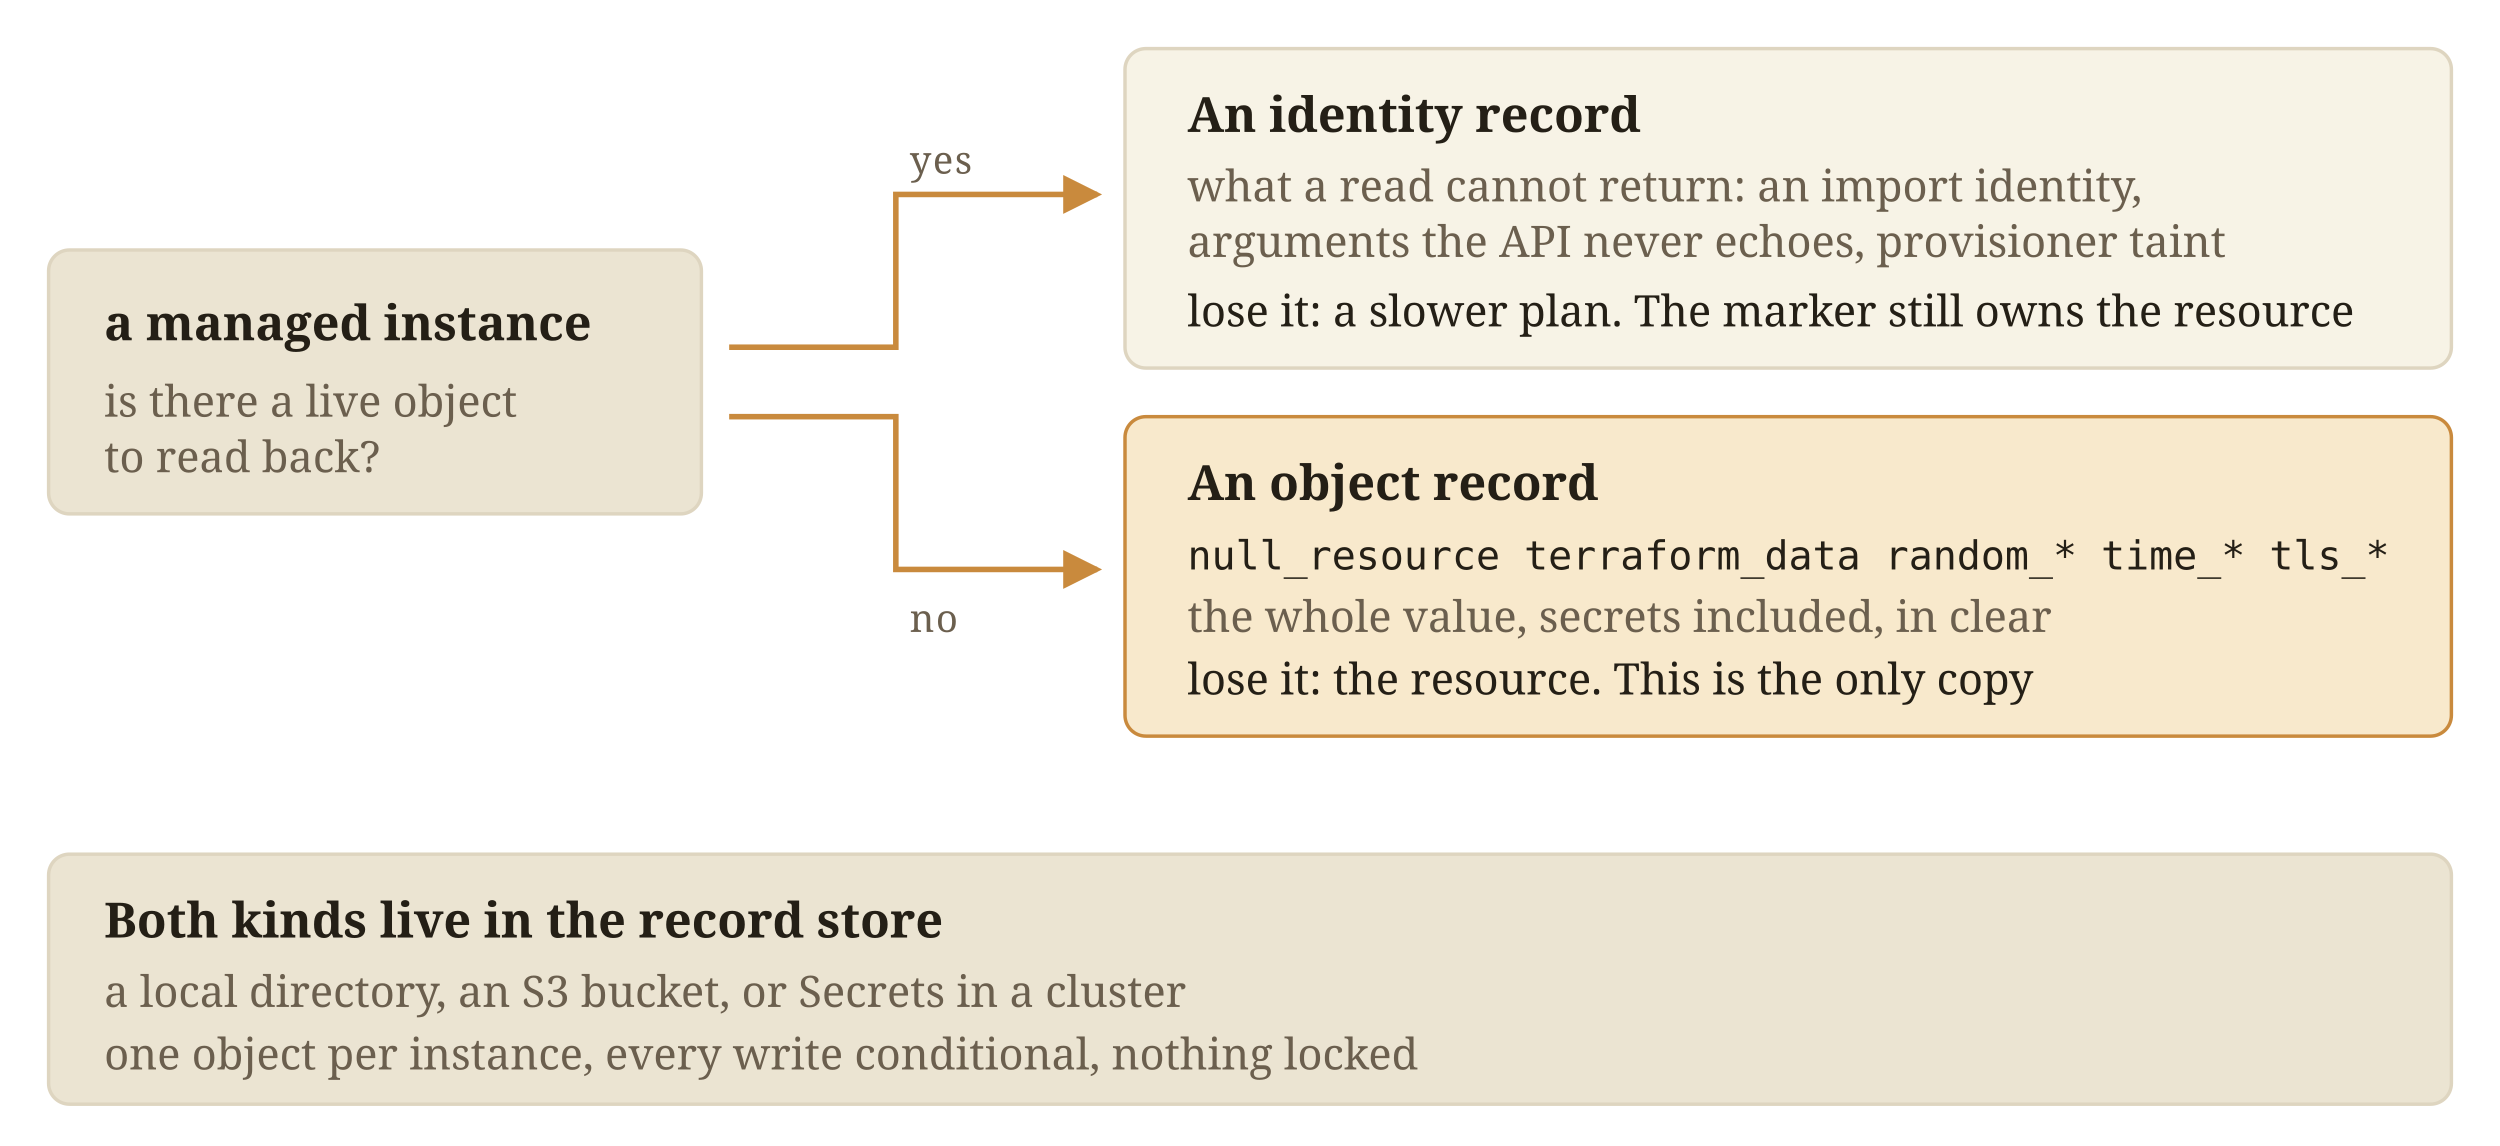
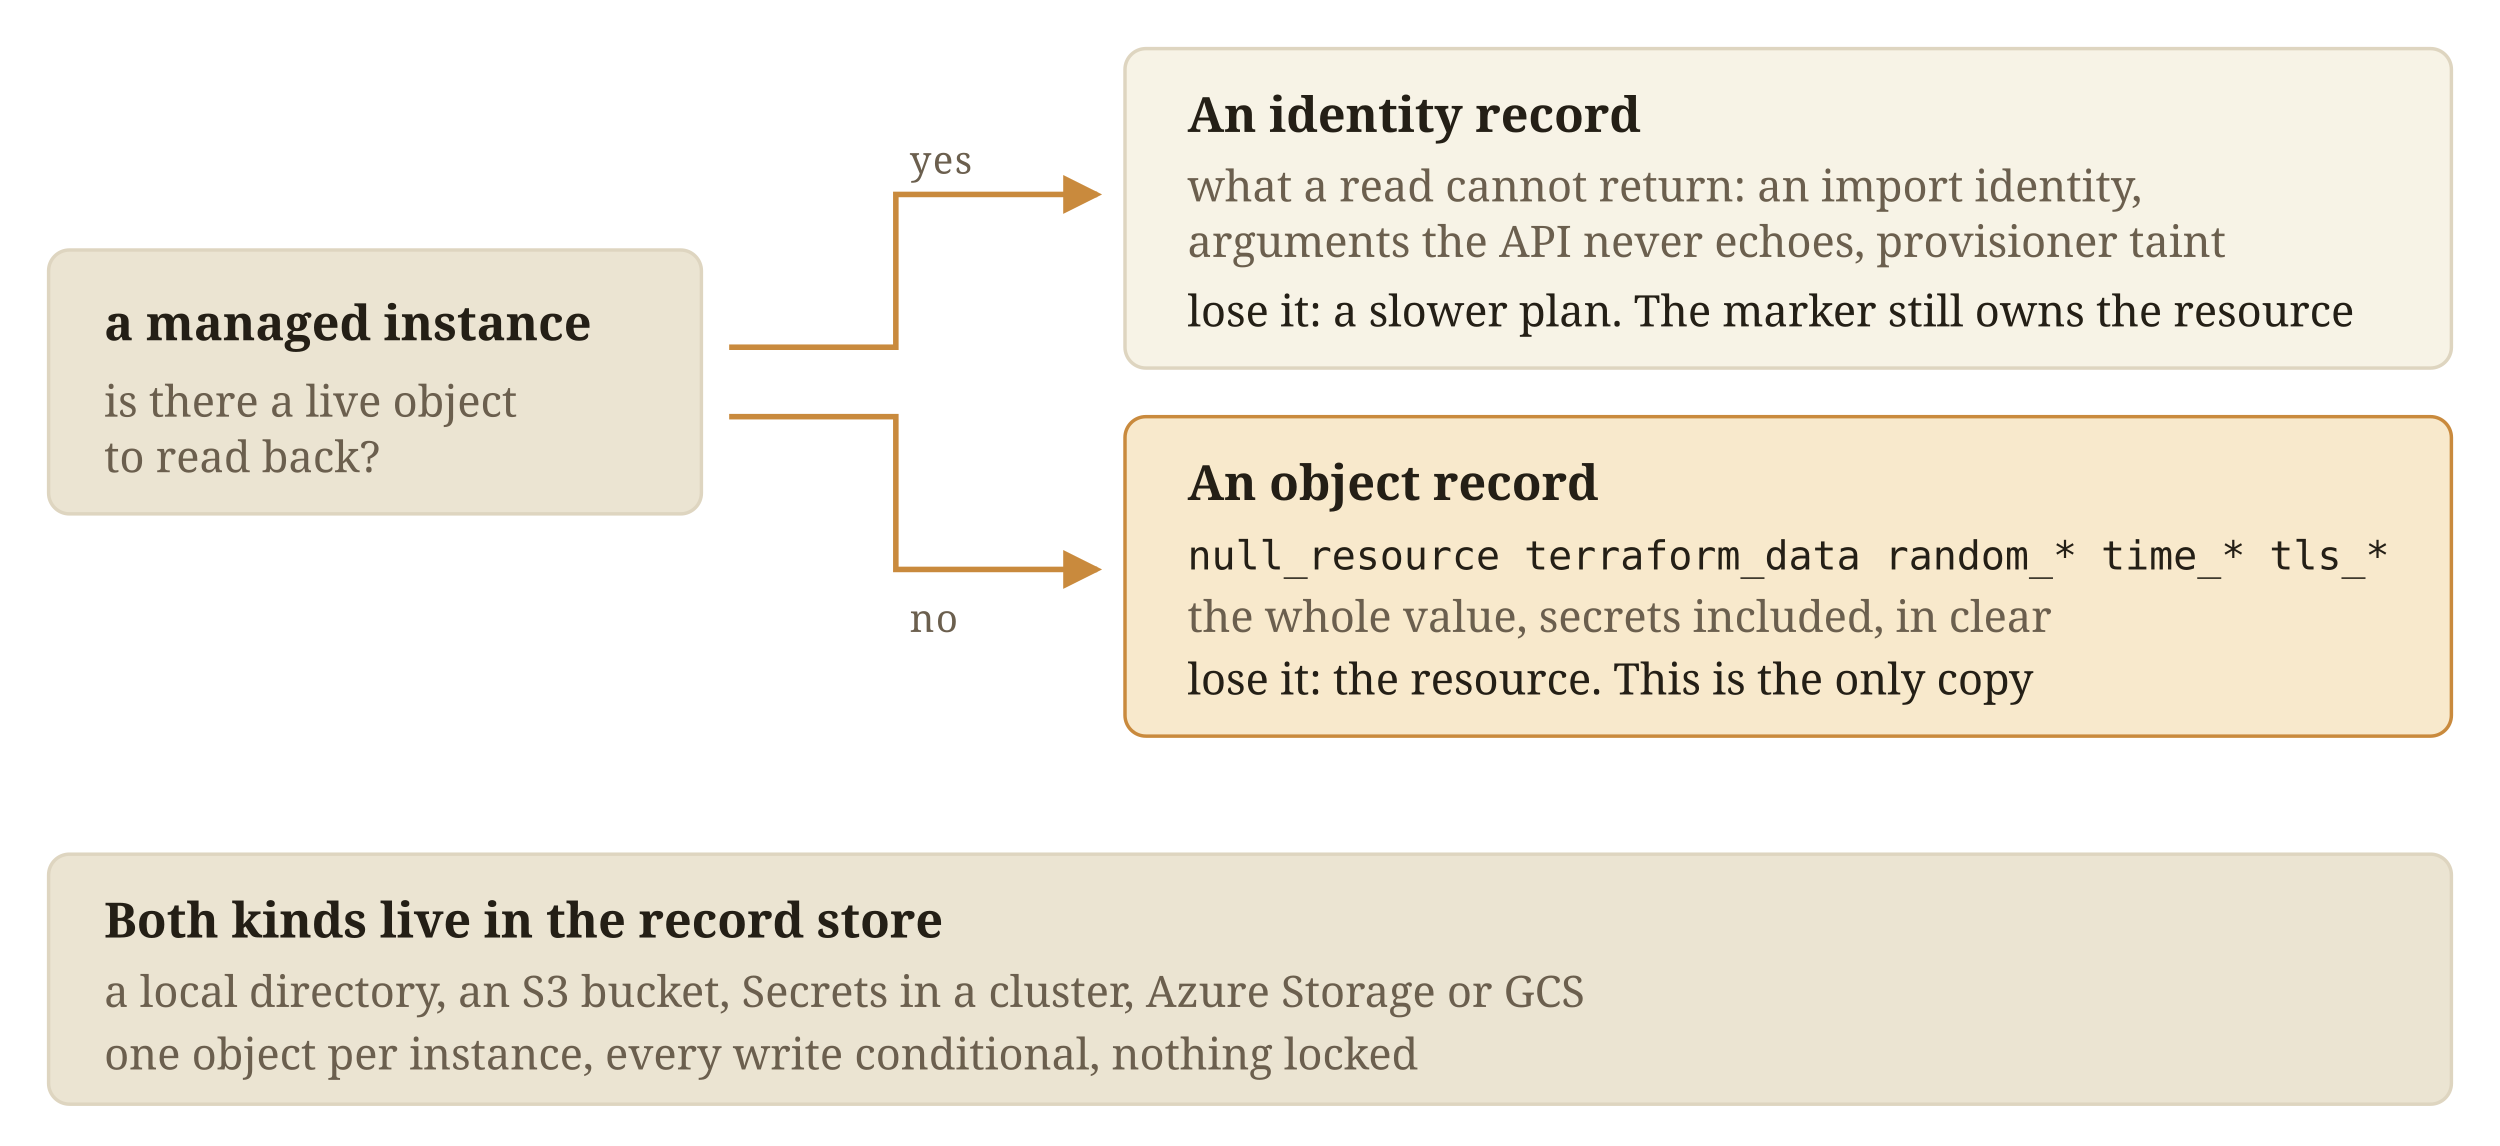
<svg xmlns="http://www.w3.org/2000/svg" viewBox="0 0 720 330" width="720" height="330" role="img" aria-labelledby="v-title v-desc">
  <style>
    .ink   { fill: #241f16; }
    .muted { fill: #6b5f4e; }
    .card  { fill: #f7f3e6; }
    .dim   { fill: #ebe4d2; }
    .rule  { stroke: #ded5c0; }
    .brass { stroke: #c98a3d; }
    .warn  { stroke: #c98a3d; fill: #f8e9cc; }
    text   { font-family: Georgia, "Iowan Old Style", serif; }
    .h    { font-size: 14px; font-weight: 700; }
    .l    { font-size: 12.5px; }
    .s    { font-size: 11px; letter-spacing: 0.04em; text-transform: uppercase; }
    .mono { font-family: ui-monospace, SFMono-Regular, Menlo, monospace; font-size: 11.5px; }
  </style>
  <defs>
    <marker id="c" viewBox="0 0 8 8" refX="7" refY="4" markerWidth="7" markerHeight="7" orient="auto-start-reverse">
      <path d="M 0 0 L 8 4 L 0 8 z" fill="#c98a3d" />
    </marker>
  </defs>
  <rect x="14" y="72" width="188" height="76" rx="6" class="dim" />
  <rect x="14" y="72" width="188" height="76" rx="6" fill="none" class="rule" />
  <text x="30" y="98" class="h ink">a managed instance</text>
  <text x="30" y="120" class="l muted">is there a live object</text>
  <text x="30" y="136" class="l muted">to read back?</text>
  <g class="brass" stroke-width="1.6" fill="none">
    <path d="M 210 100 H 258 L 258 56 H 316" marker-end="url(#c)" />
    <path d="M 210 120 H 258 L 258 164 H 316" marker-end="url(#c)" />
  </g>
  <text x="262" y="50" class="s muted">yes</text>
  <text x="262" y="182" class="s muted">no</text>
  <rect x="324" y="14" width="382" height="92" rx="6" class="card" />
  <rect x="324" y="14" width="382" height="92" rx="6" fill="none" class="rule" />
  <text x="342" y="38" class="h ink">An identity record</text>
  <text x="342" y="58" class="l muted">what a read cannot return: an import identity,</text>
  <text x="342" y="74" class="l muted">arguments the API never echoes, provisioner taint</text>
  <text x="342" y="94" class="l ink">lose it: a slower plan. The marker still owns the resource</text>
  <rect x="324" y="120" width="382" height="92" rx="6" class="warn" />
  <text x="342" y="144" class="h ink">An object record</text>
  <text x="342" y="164" class="mono ink">null_resource  terraform_data  random_*  time_*  tls_*</text>
  <text x="342" y="182" class="l muted">the whole value, secrets included, in clear</text>
  <text x="342" y="200" class="l ink">lose it: the resource. This is the only copy</text>
  <rect x="14" y="246" width="692" height="72" rx="6" class="dim" />
  <rect x="14" y="246" width="692" height="72" rx="6" fill="none" class="rule" />
  <text x="30" y="270" class="h ink">Both kinds live in the record store</text>
-   <text x="30" y="290" class="l muted">a local directory, an S3 bucket, or Secrets in a cluster</text>
+   <text x="30" y="290" class="l muted">a local directory, an S3 bucket, Secrets in a cluster, Azure Storage or GCS</text>
  <text x="30" y="308" class="l muted">one object per instance, every write conditional, nothing locked</text>
</svg>
